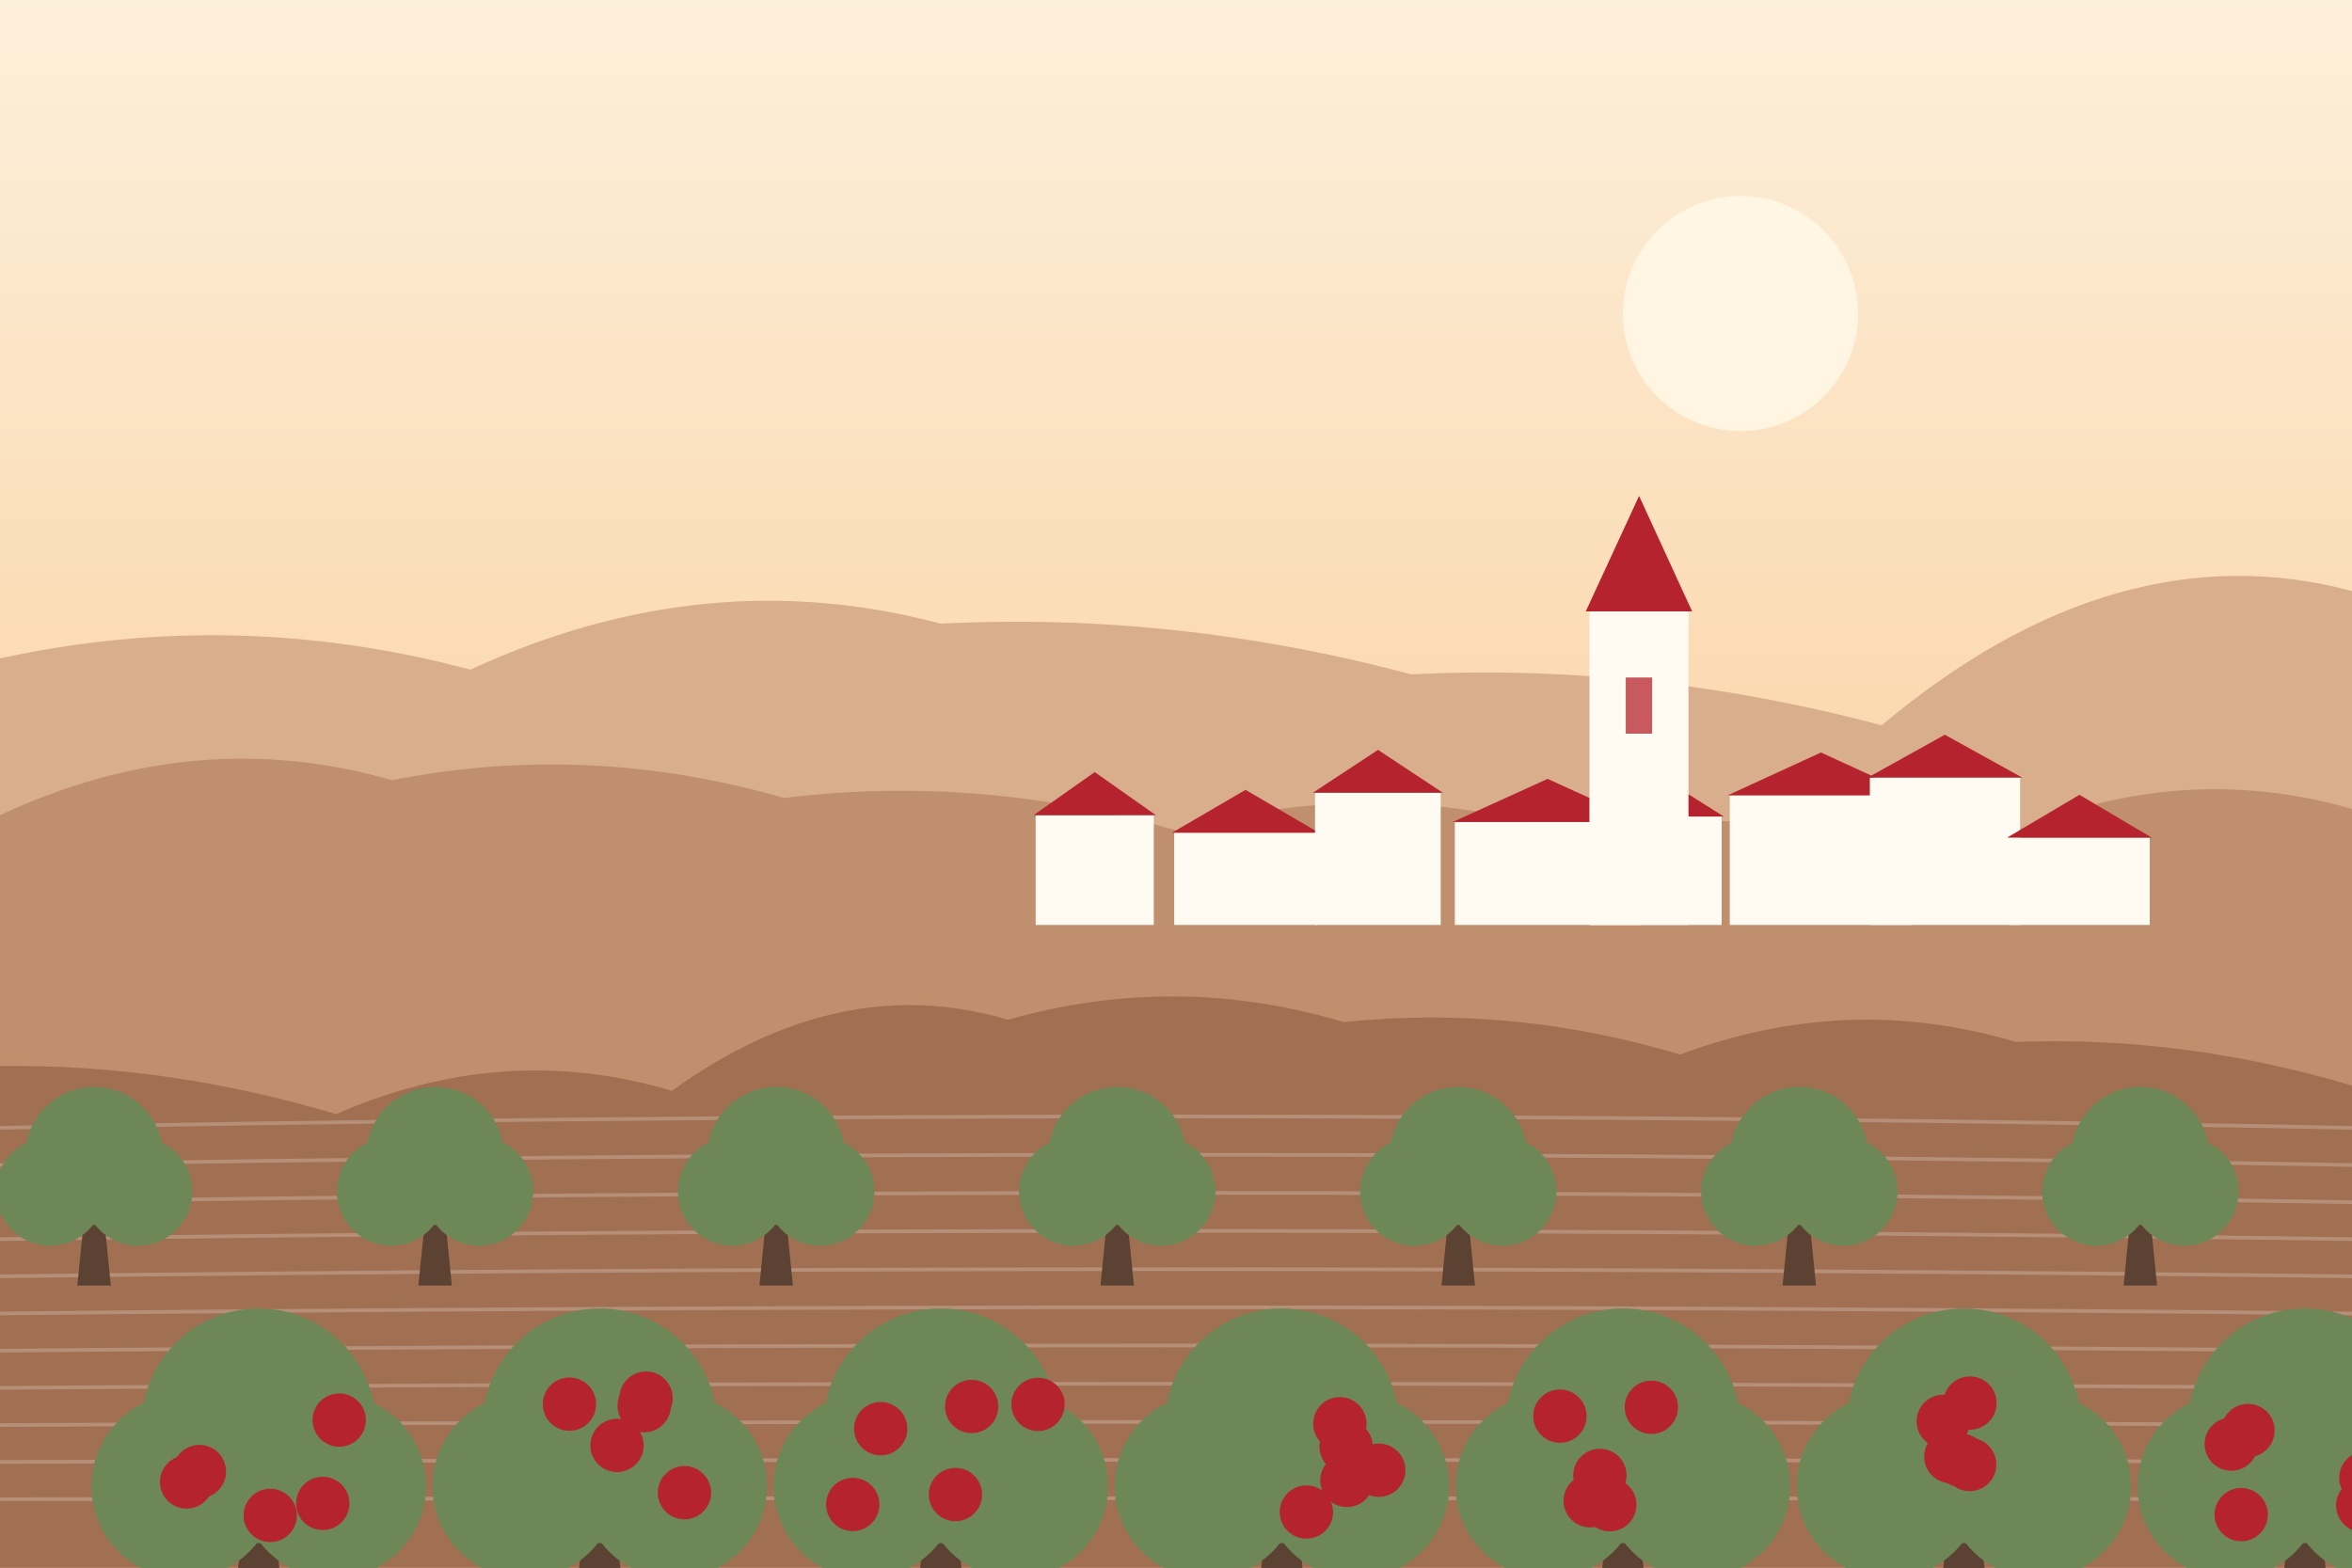
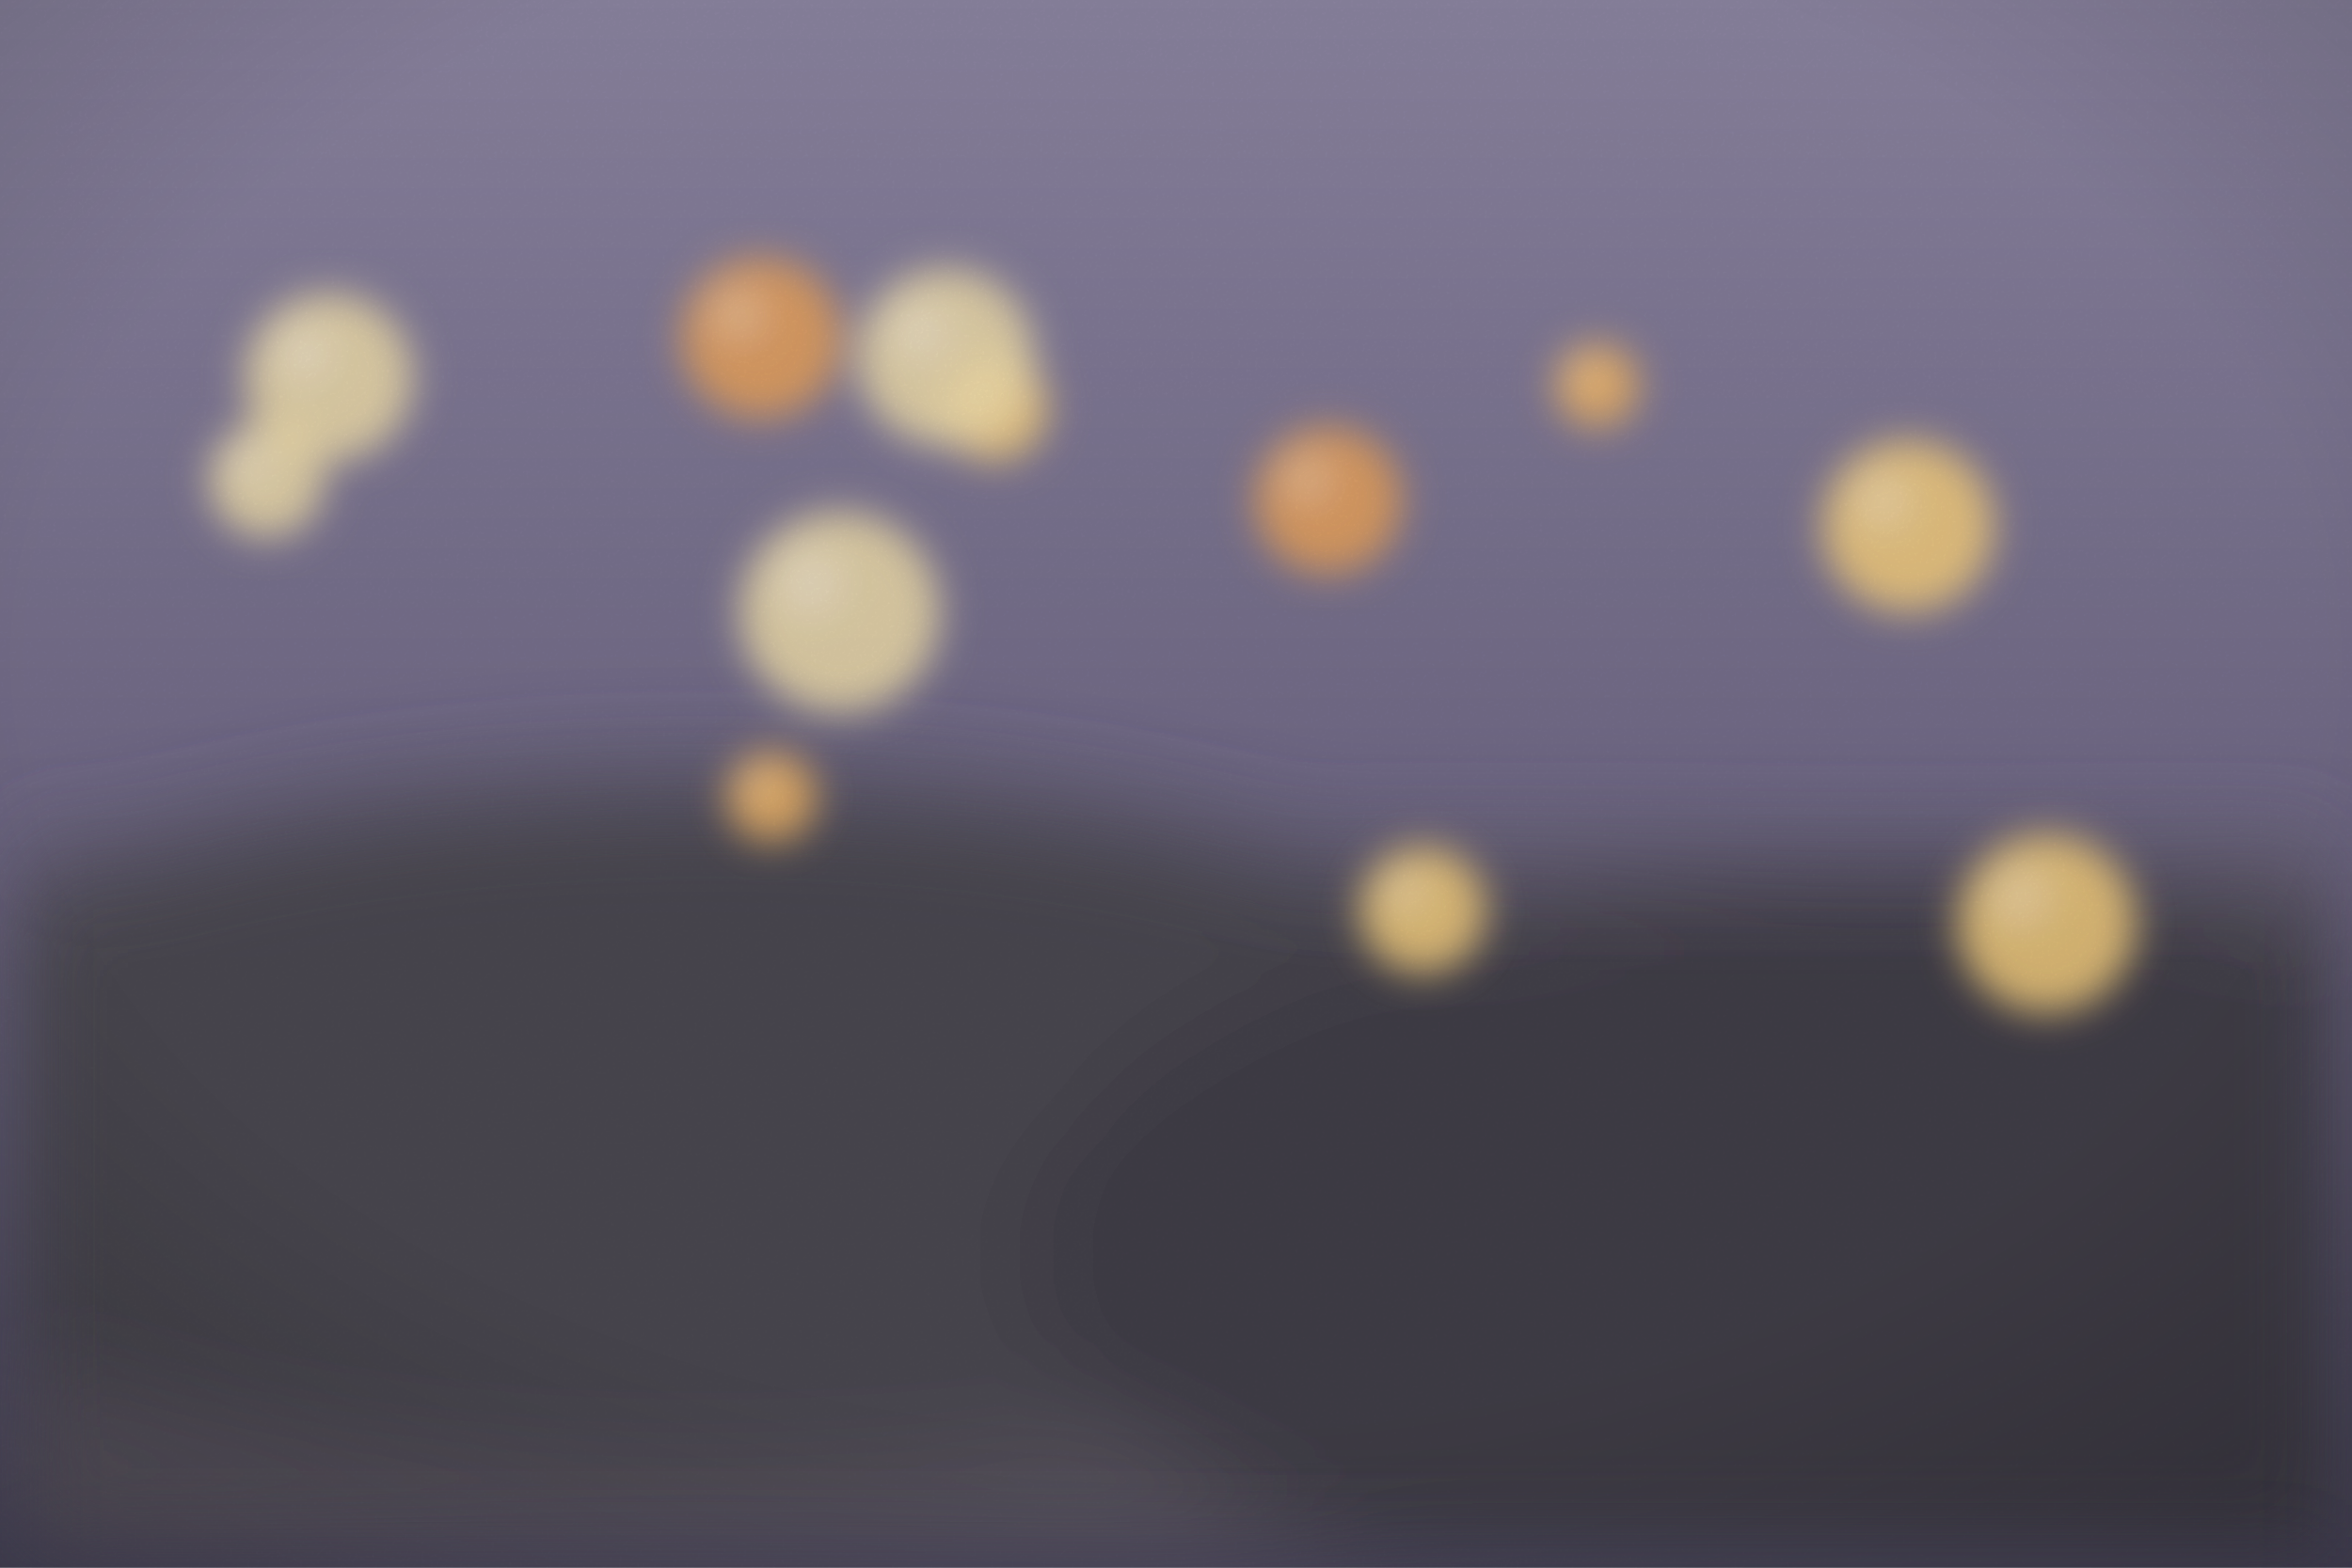
<svg xmlns="http://www.w3.org/2000/svg" viewBox="0 0 900 600" width="900" height="600" role="img">
  <defs>
    <linearGradient id="ceu" x1="0" y1="0" x2="0" y2="1">
-       <stop offset="0%" stop-color="#FDF0DC" />
-       <stop offset="55%" stop-color="#FAD5A8" />
-       <stop offset="100%" stop-color="#F2B583" />
+       <stop offset="0%" stop-color="#8B84A0" />
+       <stop offset="55%" stop-color="#6E6784" />
+       <stop offset="100%" stop-color="#4E4A62" />
    </linearGradient>
+     <radialGradient id="vinheta" cx="50%" cy="42%" r="78%">
+       <stop offset="62%" stop-color="#000" stop-opacity="0" />
+       <stop offset="100%" stop-color="#000" stop-opacity="0.22" />
+     </radialGradient>
+     <filter id="desfoque" x="-25%" y="-25%" width="150%" height="150%">
+       <feGaussianBlur stdDeviation="20.4" />
+     </filter>
+     <filter id="medio" x="-30%" y="-30%" width="160%" height="160%">
+       <feGaussianBlur stdDeviation="7.8" />
+     </filter>
+     <filter id="suave" x="-40%" y="-40%" width="180%" height="180%">
+       <feGaussianBlur stdDeviation="7.2" />
+     </filter>
+     <filter id="grao">
+       <feTurbulence type="fractalNoise" baseFrequency="0.9" numOctaves="2" stitchTiles="stitch" />
+       <feColorMatrix type="matrix" values="0 0 0 0 0  0 0 0 0 0  0 0 0 0 0  0.7 0.7 0.7 0 0" />
+     </filter>
  </defs>
  <rect width="900" height="600" fill="url(#ceu)" />
-   <circle cx="666" cy="120" r="45" fill="#FFF8E6" opacity="0.85" />
-   <path d="M0 600 L0 252 Q90 232.3 180 256.3 Q270 214.7 360 238.7 Q450 234.1 540 258.1 Q630 253.6 720 277.6 Q810 202.2 900 226.2 L900 600 Z" fill="#D9AE8C" />
-   <path d="M0 600 L0 312 Q75 277 150 298.6 Q225 283.8 300 305.4 Q375 296.2 450 317.8 Q525 296.7 600 318.3 Q675 306.6 750 328.2 Q825 288 900 309.6 L900 600 Z" fill="#C08F6D" />
-   <g>
-     <rect x="396.3" y="312" width="45.2" height="42" fill="#FFFAF2" />
-     <path d="M395.5 312 L418.9 295.5 L442.3 312 Z" fill="#B4232E" />
-     <rect x="449.3" y="318.7" width="54.7" height="35.3" fill="#FFFAF2" />
-     <path d="M448.5 318.7 L476.6 302.3 L504.7 318.7 Z" fill="#B4232E" />
-     <rect x="503.2" y="303.4" width="48.1" height="50.6" fill="#FFFAF2" />
-     <path d="M502.4 303.4 L527.3 287 L552.1 303.4 Z" fill="#B4232E" />
-     <rect x="556.7" y="314.6" width="70.9" height="39.4" fill="#FFFAF2" />
-     <path d="M555.9 314.6 L592.2 298.1 L628.4 314.6 Z" fill="#B4232E" />
-     <rect x="608.4" y="312.5" width="50.4" height="41.5" fill="#FFFAF2" />
-     <path d="M607.6 312.5 L633.6 296.1 L659.6 312.5 Z" fill="#B4232E" />
-     <rect x="661.9" y="304.4" width="69.8" height="49.6" fill="#FFFAF2" />
-     <path d="M661.1 304.4 L696.8 288 L732.5 304.4 Z" fill="#B4232E" />
-     <rect x="715.5" y="297.6" width="57.5" height="56.4" fill="#FFFAF2" />
-     <path d="M714.7 297.6 L744.2 281.2 L773.8 297.6 Z" fill="#B4232E" />
-     <rect x="768.8" y="320.6" width="53.8" height="33.4" fill="#FFFAF2" />
-     <path d="M768 320.6 L795.7 304.2 L823.4 320.6 Z" fill="#B4232E" />
-     <rect x="608.2" y="234" width="37.9" height="120" fill="#FFFAF2" />
-     <path d="M606.8 234 L627.2 189.8 L647.5 234 Z" fill="#B4232E" />
-     <rect x="622.1 " y="259.3" width="10.1" height="21.5" fill="#B4232E" opacity="0.75" />
+   <g filter="url(#desfoque)">
+     <rect x="-90" y="330" width="1080" height="360" fill="#5A5560" opacity="1" />
+     <ellipse cx="270" cy="432" rx="360" ry="132" fill="#4A4650" opacity="1" />
+     <ellipse cx="720" cy="480" rx="324" ry="144" fill="#403C46" opacity="1" />
  </g>
-   <path d="M0 600 L0 408 Q64.3 407.2 128.6 426.4 Q192.9 398.3 257.1 417.5 Q321.4 371.1 385.7 390.3 Q450 372 514.3 391.2 Q578.6 384.4 642.9 403.6 Q707.1 379.6 771.4 398.8 Q835.7 396.3 900 415.5 L900 600 Z" fill="#A16F52" />
-   <path d="M-18 432 Q450 422.6 918 432" fill="none" stroke="#FFFFFF" stroke-width="1.4" opacity="0.22" />
-   <path d="M-18 446.2 Q450 437.7 918 446.2" fill="none" stroke="#FFFFFF" stroke-width="1.4" opacity="0.22" />
-   <path d="M-18 460.4 Q450 452.7 918 460.4" fill="none" stroke="#FFFFFF" stroke-width="1.4" opacity="0.22" />
-   <path d="M-18 474.5 Q450 467.7 918 474.5" fill="none" stroke="#FFFFFF" stroke-width="1.4" opacity="0.22" />
-   <path d="M-18 488.7 Q450 482.8 918 488.7" fill="none" stroke="#FFFFFF" stroke-width="1.4" opacity="0.22" />
-   <path d="M-18 502.9 Q450 497.8 918 502.9" fill="none" stroke="#FFFFFF" stroke-width="1.4" opacity="0.22" />
-   <path d="M-18 517.1 Q450 512.8 918 517.1" fill="none" stroke="#FFFFFF" stroke-width="1.4" opacity="0.22" />
-   <path d="M-18 531.3 Q450 527.9 918 531.3" fill="none" stroke="#FFFFFF" stroke-width="1.4" opacity="0.22" />
-   <path d="M-18 545.5 Q450 542.9 918 545.5" fill="none" stroke="#FFFFFF" stroke-width="1.4" opacity="0.22" />
-   <path d="M-18 559.6 Q450 557.9 918 559.6" fill="none" stroke="#FFFFFF" stroke-width="1.4" opacity="0.22" />
-   <path d="M-18 573.8 Q450 573 918 573.8" fill="none" stroke="#FFFFFF" stroke-width="1.4" opacity="0.22" />
-   <g>
-     <path d="M29.6 492 L32.4 464 L39.6 464 L42.4 492 Z" fill="#5C4232" />
-     <circle cx="19.2" cy="456" r="20.8" fill="#6E8757" />
-     <circle cx="36" cy="442.4" r="26.4" fill="#6E8757" />
-     <circle cx="52.8" cy="456" r="20.8" fill="#6E8757" />
+   <g filter="url(#suave)">
+     <circle cx="508.3" cy="191.5" r="28.2" fill="#E9A25B" opacity="0.85" />
+     <circle cx="499.8" cy="183" r="9.9" fill="#FFFFFF" opacity="0.24" />
+     <circle cx="102.1" cy="183.6" r="22.2" fill="#EFDCA9" opacity="0.85" />
+     <circle cx="95.4" cy="177" r="7.8" fill="#FFFFFF" opacity="0.24" />
+     <circle cx="544.4" cy="348.3" r="24.3" fill="#F6CE7C" opacity="0.85" />
+     <circle cx="537.2" cy="341" r="8.5" fill="#FFFFFF" opacity="0.24" />
+     <circle cx="380.3" cy="155.8" r="20.9" fill="#F6CE7C" opacity="0.85" />
+     <circle cx="374" cy="149.5" r="7.3" fill="#FFFFFF" opacity="0.24" />
+     <circle cx="125.9" cy="144.5" r="32.3" fill="#EFDCA9" opacity="0.85" />
+     <circle cx="116.2" cy="134.8" r="11.3" fill="#FFFFFF" opacity="0.24" />
+     <circle cx="730.1" cy="201.4" r="33" fill="#F6CE7C" opacity="0.85" />
+     <circle cx="720.2" cy="191.4" r="11.6" fill="#FFFFFF" opacity="0.24" />
+     <circle cx="361.9" cy="136.7" r="33.9" fill="#EFDCA9" opacity="0.85" />
+     <circle cx="351.7" cy="126.6" r="11.9" fill="#FFFFFF" opacity="0.24" />
+     <circle cx="321.3" cy="234.2" r="38.5" fill="#EFDCA9" opacity="0.85" />
+     <circle cx="309.8" cy="222.6" r="13.5" fill="#FFFFFF" opacity="0.24" />
+     <circle cx="291.3" cy="129.4" r="30.7" fill="#E9A25B" opacity="0.85" />
+     <circle cx="282.1" cy="120.1" r="10.8" fill="#FFFFFF" opacity="0.24" />
+     <circle cx="611.1" cy="147.5" r="16.1" fill="#F2B564" opacity="0.85" />
+     <circle cx="606.3" cy="142.7" r="5.6" fill="#FFFFFF" opacity="0.24" />
+     <circle cx="295.2" cy="304.9" r="17.3" fill="#F2B564" opacity="0.85" />
+     <circle cx="290" cy="299.7" r="6.1" fill="#FFFFFF" opacity="0.24" />
+     <circle cx="783.1" cy="353.4" r="34.3" fill="#F6CE7C" opacity="0.85" />
+     <circle cx="772.8" cy="343.1" r="12" fill="#FFFFFF" opacity="0.24" />
  </g>
-   <g>
-     <path d="M160.1 492 L162.9 464 L170.1 464 L172.9 492 Z" fill="#5C4232" />
-     <circle cx="149.7" cy="456" r="20.8" fill="#6E8757" />
-     <circle cx="166.5" cy="442.4" r="26.4" fill="#6E8757" />
-     <circle cx="183.3" cy="456" r="20.8" fill="#6E8757" />
-   </g>
-   <g>
-     <path d="M290.6 492 L293.4 464 L300.6 464 L303.4 492 Z" fill="#5C4232" />
-     <circle cx="280.2" cy="456" r="20.8" fill="#6E8757" />
-     <circle cx="297" cy="442.4" r="26.4" fill="#6E8757" />
-     <circle cx="313.8" cy="456" r="20.8" fill="#6E8757" />
-   </g>
-   <g>
-     <path d="M421.1 492 L423.9 464 L431.1 464 L433.9 492 Z" fill="#5C4232" />
-     <circle cx="410.7" cy="456" r="20.8" fill="#6E8757" />
-     <circle cx="427.5" cy="442.4" r="26.4" fill="#6E8757" />
-     <circle cx="444.3" cy="456" r="20.8" fill="#6E8757" />
-   </g>
-   <g>
-     <path d="M551.6 492 L554.4 464 L561.6 464 L564.4 492 Z" fill="#5C4232" />
-     <circle cx="541.2" cy="456" r="20.8" fill="#6E8757" />
-     <circle cx="558" cy="442.4" r="26.4" fill="#6E8757" />
-     <circle cx="574.8" cy="456" r="20.8" fill="#6E8757" />
-   </g>
-   <g>
-     <path d="M682.1 492 L684.9 464 L692.1 464 L694.9 492 Z" fill="#5C4232" />
-     <circle cx="671.7" cy="456" r="20.8" fill="#6E8757" />
-     <circle cx="688.5" cy="442.4" r="26.4" fill="#6E8757" />
-     <circle cx="705.3" cy="456" r="20.8" fill="#6E8757" />
-   </g>
-   <g>
-     <path d="M812.6 492 L815.4 464 L822.6 464 L825.4 492 Z" fill="#5C4232" />
-     <circle cx="802.2" cy="456" r="20.8" fill="#6E8757" />
-     <circle cx="819" cy="442.4" r="26.4" fill="#6E8757" />
-     <circle cx="835.8" cy="456" r="20.8" fill="#6E8757" />
-   </g>
-   <g>
-     <path d="M88.1 630 L92.9 582.4 L105.1 582.4 L109.9 630 Z" fill="#5C4232" />
-     <circle cx="70.4" cy="568.8" r="35.4" fill="#6E8757" />
-     <circle cx="99" cy="545.7" r="44.9" fill="#6E8757" />
-     <circle cx="127.6" cy="568.8" r="35.4" fill="#6E8757" />
-     <circle cx="76.3" cy="563.2" r="10.2" fill="#B4232E" />
-     <circle cx="129.8" cy="543.5" r="10.2" fill="#B4232E" />
-     <circle cx="123.5" cy="575.4" r="10.2" fill="#B4232E" />
-     <circle cx="103.4" cy="580" r="10.2" fill="#B4232E" />
-     <circle cx="71.4" cy="567.2" r="10.2" fill="#B4232E" />
-   </g>
-   <g>
-     <path d="M218.6 630 L223.4 582.4 L235.6 582.4 L240.4 630 Z" fill="#5C4232" />
-     <circle cx="200.9" cy="568.8" r="35.4" fill="#6E8757" />
-     <circle cx="229.5" cy="545.7" r="44.9" fill="#6E8757" />
-     <circle cx="258.1" cy="568.8" r="35.4" fill="#6E8757" />
-     <circle cx="217.9" cy="537.4" r="10.2" fill="#B4232E" />
-     <circle cx="236.1" cy="553.2" r="10.2" fill="#B4232E" />
-     <circle cx="246.5" cy="538" r="10.2" fill="#B4232E" />
-     <circle cx="261.9" cy="571.3" r="10.2" fill="#B4232E" />
-     <circle cx="247.2" cy="535.1" r="10.2" fill="#B4232E" />
-   </g>
-   <g>
-     <path d="M349.1 630 L353.9 582.4 L366.1 582.4 L370.9 630 Z" fill="#5C4232" />
-     <circle cx="331.4" cy="568.8" r="35.4" fill="#6E8757" />
-     <circle cx="360" cy="545.7" r="44.9" fill="#6E8757" />
-     <circle cx="388.6" cy="568.8" r="35.4" fill="#6E8757" />
-     <circle cx="326.3" cy="575.8" r="10.2" fill="#B4232E" />
-     <circle cx="371.8" cy="538.3" r="10.2" fill="#B4232E" />
-     <circle cx="365.6" cy="572" r="10.2" fill="#B4232E" />
-     <circle cx="397.2" cy="537.5" r="10.2" fill="#B4232E" />
-     <circle cx="337" cy="546.8" r="10.2" fill="#B4232E" />
-   </g>
-   <g>
-     <path d="M479.6 630 L484.4 582.4 L496.6 582.4 L501.4 630 Z" fill="#5C4232" />
-     <circle cx="461.9" cy="568.8" r="35.4" fill="#6E8757" />
-     <circle cx="490.5" cy="545.7" r="44.9" fill="#6E8757" />
-     <circle cx="519.1" cy="568.8" r="35.4" fill="#6E8757" />
-     <circle cx="515.1" cy="553.7" r="10.2" fill="#B4232E" />
-     <circle cx="512.7" cy="544.9" r="10.2" fill="#B4232E" />
-     <circle cx="515.4" cy="566.6" r="10.2" fill="#B4232E" />
-     <circle cx="527.6" cy="562.7" r="10.2" fill="#B4232E" />
-     <circle cx="499.9" cy="578.7" r="10.2" fill="#B4232E" />
-   </g>
-   <g>
-     <path d="M610.1 630 L614.9 582.4 L627.1 582.4 L631.9 630 Z" fill="#5C4232" />
-     <circle cx="592.4" cy="568.8" r="35.4" fill="#6E8757" />
-     <circle cx="621" cy="545.7" r="44.9" fill="#6E8757" />
-     <circle cx="649.6" cy="568.8" r="35.4" fill="#6E8757" />
-     <circle cx="631.9" cy="538.6" r="10.2" fill="#B4232E" />
-     <circle cx="596.9" cy="542" r="10.2" fill="#B4232E" />
-     <circle cx="612.2" cy="564.7" r="10.2" fill="#B4232E" />
-     <circle cx="616" cy="575.9" r="10.2" fill="#B4232E" />
-     <circle cx="608.5" cy="574.4" r="10.2" fill="#B4232E" />
-   </g>
-   <g>
-     <path d="M740.6 630 L745.4 582.4 L757.6 582.4 L762.4 630 Z" fill="#5C4232" />
-     <circle cx="722.9" cy="568.8" r="35.4" fill="#6E8757" />
-     <circle cx="751.5" cy="545.7" r="44.9" fill="#6E8757" />
-     <circle cx="780.1" cy="568.8" r="35.4" fill="#6E8757" />
-     <circle cx="746.5" cy="557.5" r="10.2" fill="#B4232E" />
-     <circle cx="750.4" cy="558.9" r="10.2" fill="#B4232E" />
-     <circle cx="753.8" cy="537" r="10.2" fill="#B4232E" />
-     <circle cx="743.6" cy="544" r="10.2" fill="#B4232E" />
-     <circle cx="753.7" cy="560.5" r="10.2" fill="#B4232E" />
-   </g>
-   <g>
-     <path d="M871.1 630 L875.9 582.4 L888.1 582.4 L892.9 630 Z" fill="#5C4232" />
-     <circle cx="853.4" cy="568.8" r="35.4" fill="#6E8757" />
-     <circle cx="882" cy="545.7" r="44.9" fill="#6E8757" />
-     <circle cx="910.6" cy="568.8" r="35.4" fill="#6E8757" />
-     <circle cx="860.2" cy="547.5" r="10.2" fill="#B4232E" />
-     <circle cx="905.3" cy="565.6" r="10.2" fill="#B4232E" />
-     <circle cx="857.6" cy="579.7" r="10.2" fill="#B4232E" />
-     <circle cx="904.1" cy="576.2" r="10.2" fill="#B4232E" />
-     <circle cx="853.8" cy="552.7" r="10.2" fill="#B4232E" />
-   </g>
+   <rect width="900" height="600" fill="url(#vinheta)" />
+   <rect width="900" height="600" filter="url(#grao)" opacity="0.055" />
</svg>
